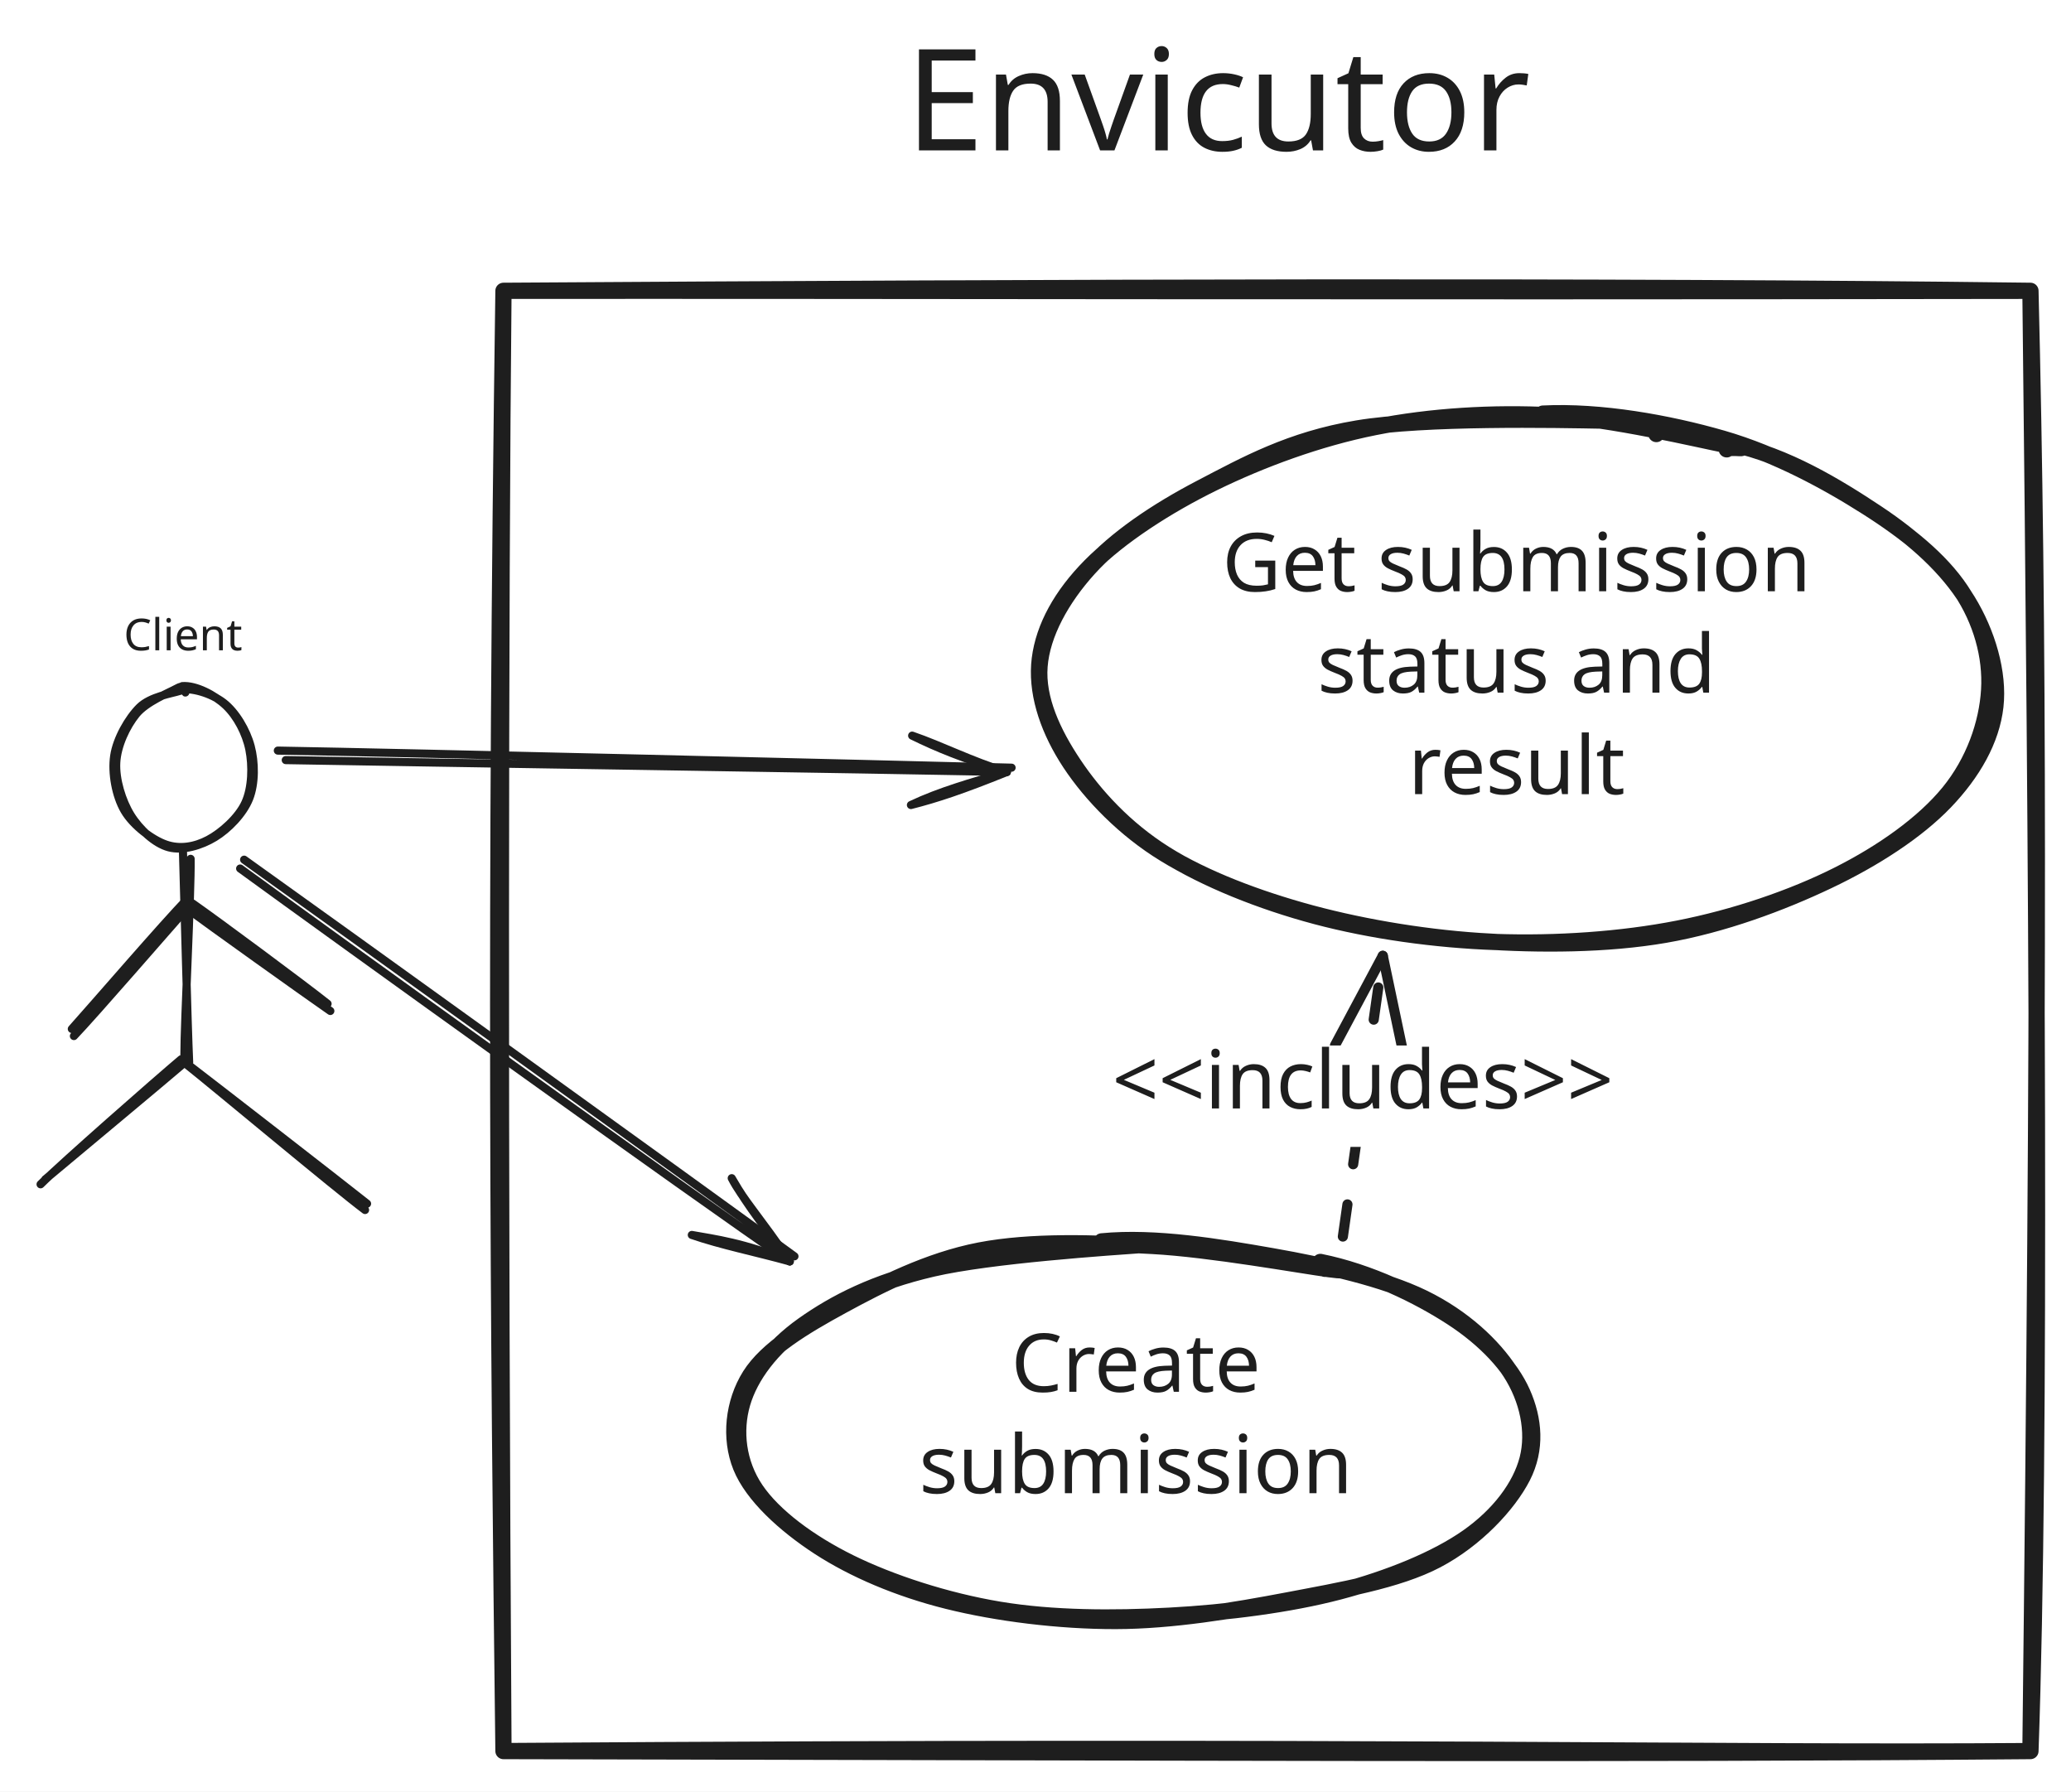
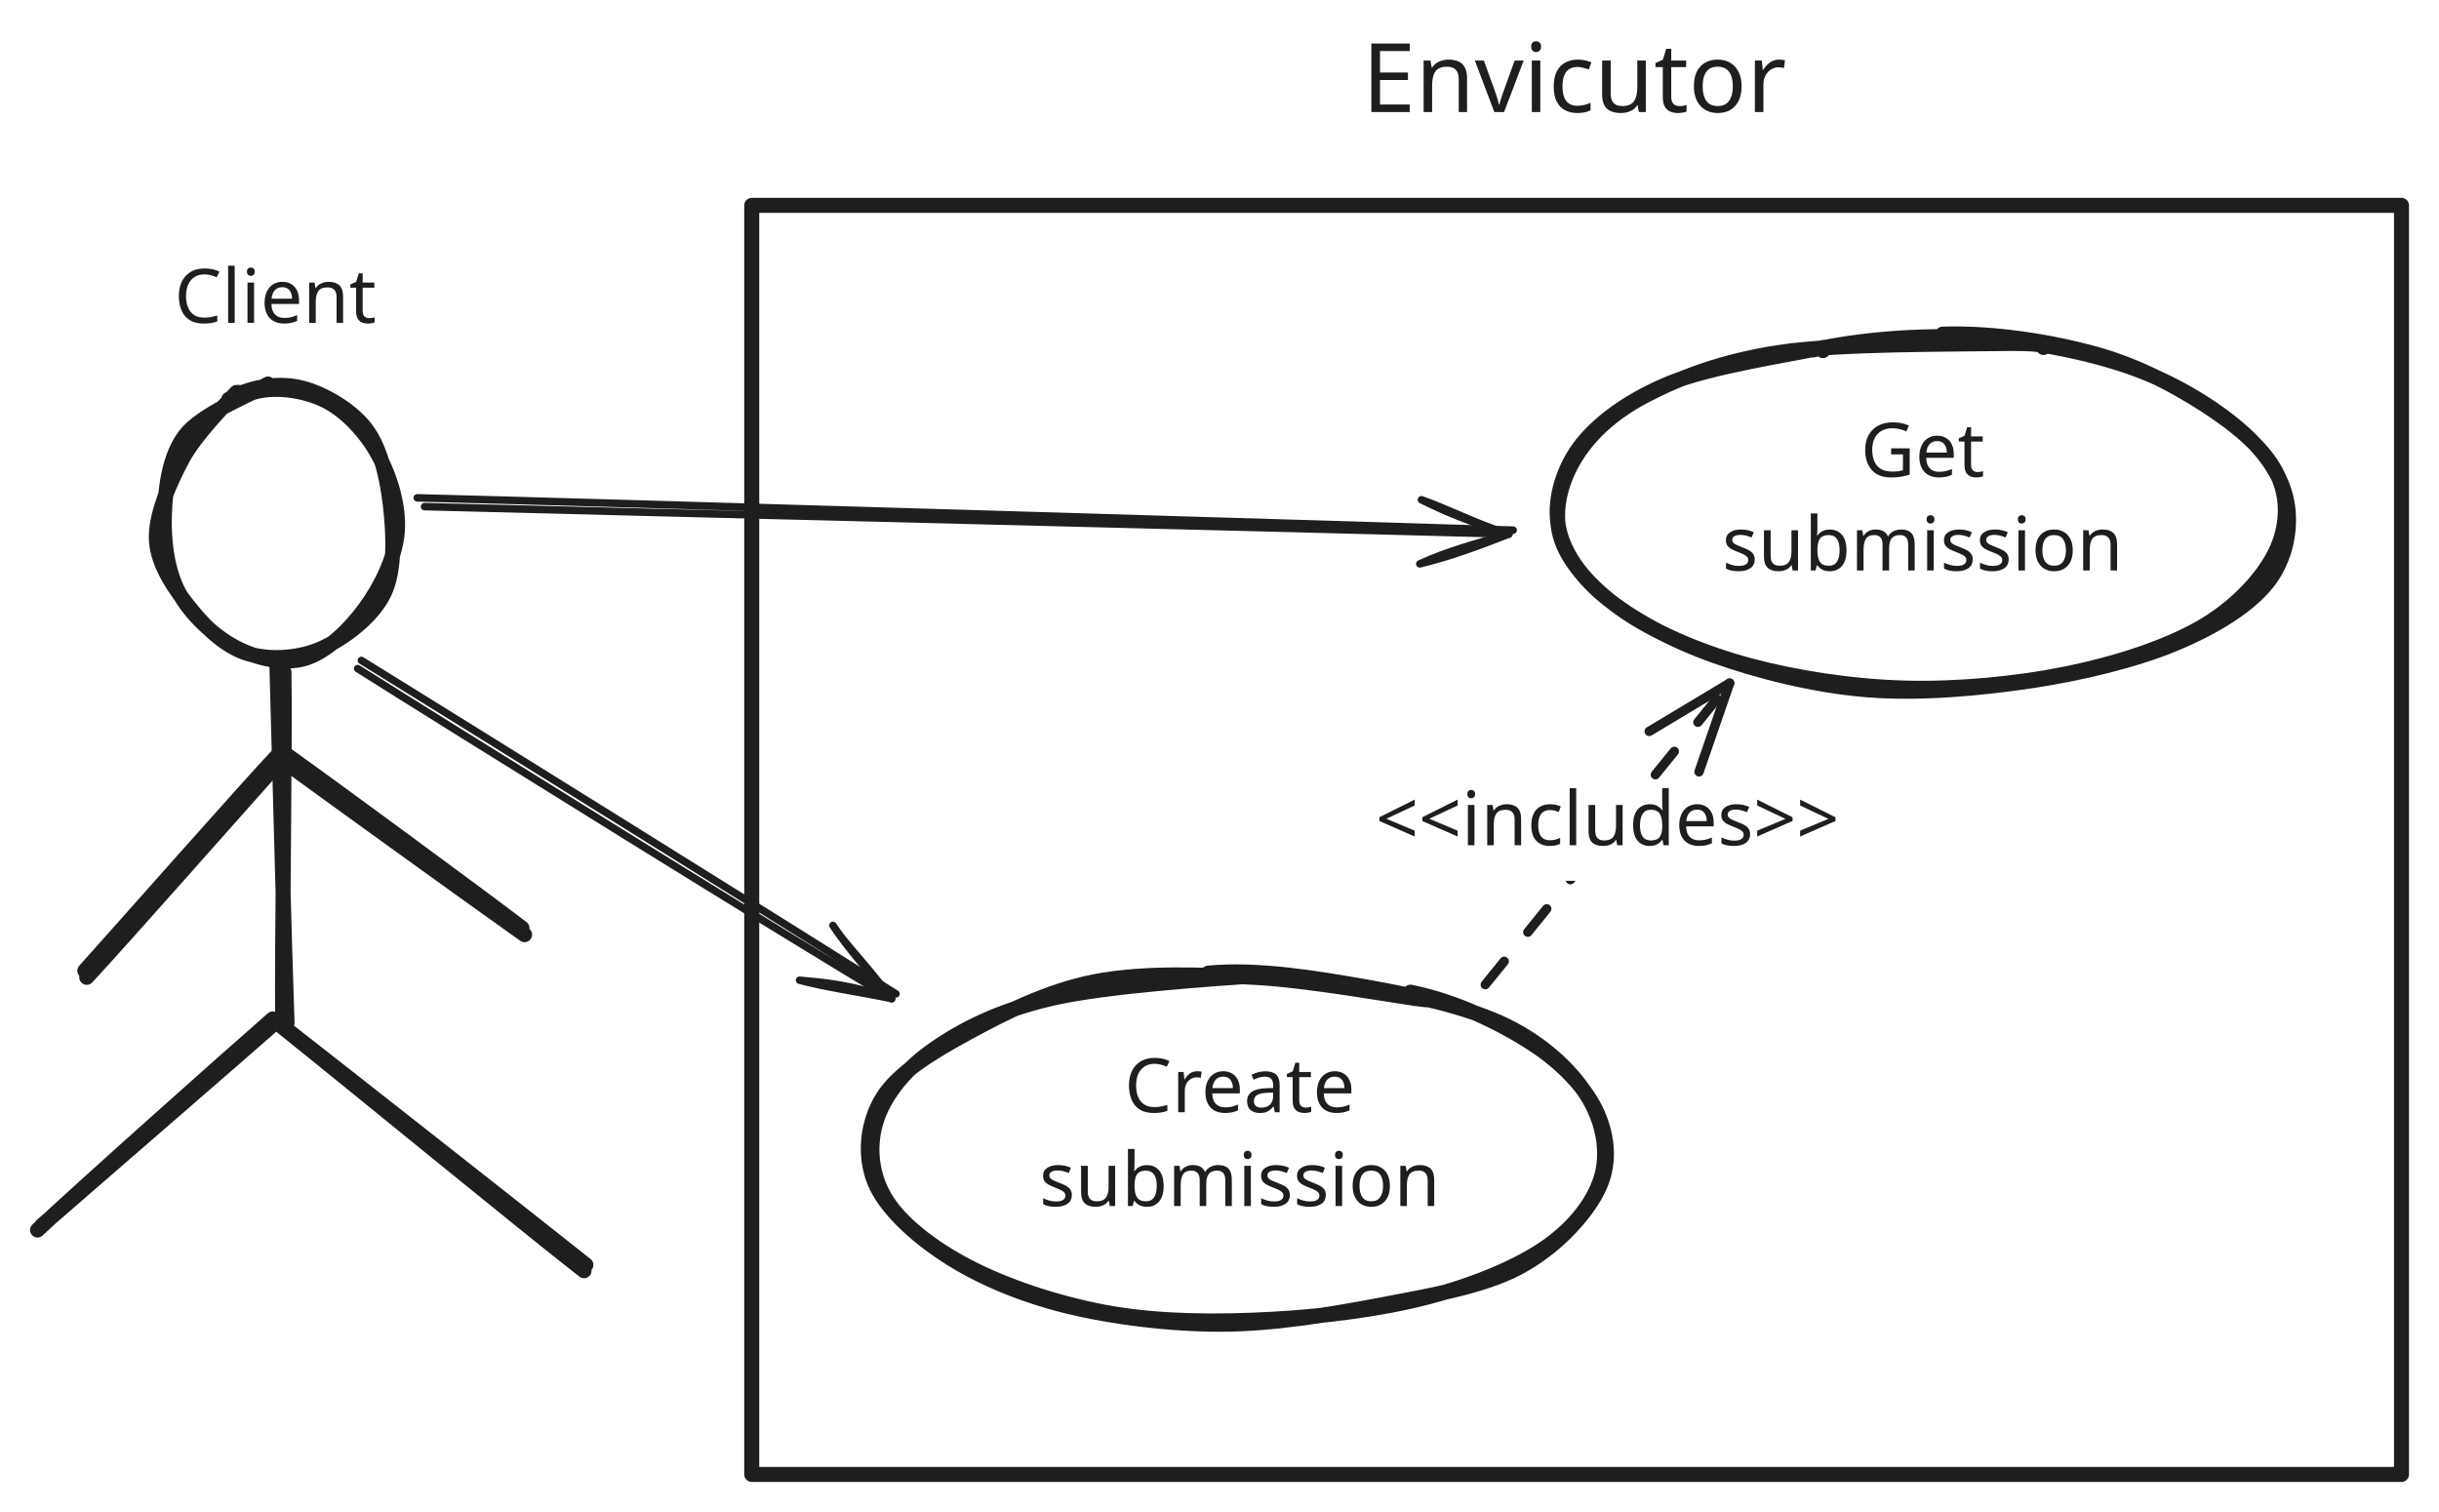
- <svg xmlns="http://www.w3.org/2000/svg" version="1.1" viewBox="0 0 510.475 441.572" width="510.475" height="441.572">
+ <svg xmlns="http://www.w3.org/2000/svg" version="1.1" viewBox="0 0 649.938 402.953" width="1949.815" height="1208.858">
  <defs>
    <style class="style-fonts">
      @font-face {
        font-family: "Virgil";
        src: url("https://excalidraw.com/Virgil.woff2");
      }
      @font-face {
        font-family: "Cascadia";
        src: url("https://excalidraw.com/Cascadia.woff2");
      }
      @font-face {
        font-family: "Assistant";
        src: url("https://excalidraw.com/Assistant-Regular.woff2");
      }
    </style>
  </defs>
-   <rect x="0" y="0" width="510.475" height="441.572" fill="#ffffff" />
+   <rect x="0" y="0" width="649.938" height="402.953" fill="#ffffff" />
  <g stroke-linecap="round">
-     <g transform="translate(59.26361 212.6896) rotate(0 68.48154 48.74078)">
-       <path d="M0.91 -0.81 C23.7 15.45, 114.05 80.51, 136.56 96.95 M-0.07 1.37 C22.55 17.85, 112.33 82.49, 135.4 98.2" stroke="#1e1e1e" stroke-width="2" fill="none" />
+     <g transform="translate(95.38751 176.8195) rotate(0 71.88699 44.29912)">
+       <path d="M0.91 -0.81 C24.84 13.97, 119.72 73.1, 143.37 88.06 M-0.07 1.37 C23.68 16.37, 118.01 75.08, 142.21 89.32" stroke="#1e1e1e" stroke-width="2" fill="none" />
    </g>
-     <g transform="translate(59.26361 212.6896) rotate(0 68.48154 48.74078)">
-       <path d="M111.26 91.68 C116.73 92.67, 124.05 93.54, 135.4 98.2 M111.26 91.68 C118.44 94.16, 126.79 95.83, 135.4 98.2" stroke="#1e1e1e" stroke-width="2" fill="none" />
+     <g transform="translate(95.38751 176.8195) rotate(0 71.88699 44.29912)">
+       <path d="M117.69 84.42 C123.28 84.95, 130.71 85.35, 142.21 89.32 M117.69 84.42 C124.98 86.36, 133.45 87.5, 142.21 89.32" stroke="#1e1e1e" stroke-width="2" fill="none" />
    </g>
-     <g transform="translate(59.26361 212.6896) rotate(0 68.48154 48.74078)">
-       <path d="M121.1 77.69 C123.7 82.74, 128.22 87.57, 135.4 98.2 M121.1 77.69 C125.18 84.83, 130.3 91.1, 135.4 98.2" stroke="#1e1e1e" stroke-width="2" fill="none" />
+     <g transform="translate(95.38751 176.8195) rotate(0 71.88699 44.29912)">
+       <path d="M126.57 69.81 C129.55 74.56, 134.46 79.11, 142.21 89.32 M126.57 69.81 C131.08 76.61, 136.64 82.55, 142.21 89.32" stroke="#1e1e1e" stroke-width="2" fill="none" />
    </g>
  </g>
  <mask />
-   <g stroke-linecap="round" transform="translate(182.3901 305.8206) rotate(0 97.61371 46.70791)">
+   <g stroke-linecap="round" transform="translate(232.784 259.222) rotate(0 97.61371 46.70791)">
    <path d="M89.16 0.13 C102.36 -1.15, 118.06 1.48, 131.28 3.8 C144.49 6.13, 158.69 9.32, 168.46 14.08 C178.24 18.85, 185.64 25.78, 189.92 32.4 C194.2 39.02, 195.88 47.04, 194.13 53.81 C192.38 60.58, 187.14 67.56, 179.41 73 C171.68 78.44, 160 83.2, 147.75 86.43 C135.5 89.66, 119.89 91.65, 105.92 92.39 C91.95 93.14, 77.06 93.1, 63.92 90.91 C50.77 88.72, 37.05 84.22, 27.04 79.28 C17.03 74.34, 8.28 67.82, 3.87 61.29 C-0.55 54.75, -1.4 46.83, 0.56 40.07 C2.51 33.31, 7.8 26.27, 15.62 20.74 C23.44 15.21, 33.19 10.18, 47.47 6.86 C61.76 3.55, 90.42 1.64, 101.31 0.87 C112.21 0.09, 112.78 1.67, 112.82 2.2 M143.06 5.2 C155.2 7.64, 167.14 13.48, 175.43 18.86 C183.73 24.23, 189.94 30.9, 192.85 37.45 C195.76 44, 196.42 51.28, 192.9 58.16 C189.37 65.03, 181.38 73.61, 171.71 78.69 C162.05 83.76, 148.07 86.12, 134.88 88.63 C121.7 91.13, 106.54 93.68, 92.59 93.7 C78.64 93.72, 63.36 91.8, 51.18 88.76 C39.01 85.73, 28.01 81, 19.52 75.49 C11.03 69.97, 3.08 62.71, 0.24 55.67 C-2.6 48.63, -1.68 39.85, 2.48 33.23 C6.64 26.62, 15.74 21.13, 25.18 15.99 C34.61 10.85, 46.36 4.83, 59.1 2.37 C71.85 -0.08, 87.31 0.49, 101.66 1.26 C116.01 2.03, 138.13 6.05, 145.21 6.99 C152.3 7.93, 145.34 6.27, 144.18 6.9" stroke="#1e1e1e" stroke-width="4" fill="none" />
  </g>
-   <g stroke-linecap="round" transform="translate(124.0975 71.67544) rotate(0 188.1887 179.9485)">
-     <path d="M0 0 C100.33 -0.08, 199.59 0.27, 376.38 0 M0 0 C137 -0.88, 273.41 -1.31, 376.38 0 M376.38 0 C378.4 83.2, 378.58 168.55, 376.38 359.9 M376.38 0 C377.99 141.97, 379.05 284.34, 376.38 359.9 M376.38 359.9 C296.32 360.49, 216.9 358.43, 0 359.9 M376.38 359.9 C275.02 360.77, 173 360.24, 0 359.9 M0 359.9 C-0.91 217.84, -0.77 76.26, 0 0 M0 359.9 C-1.28 255.79, -2.15 151.66, 0 0" stroke="#1e1e1e" stroke-width="4" fill="none" />
-   </g>
-   <g stroke-linecap="round" transform="translate(28.5355 169.636) rotate(0 16.98587 19.62161)">
-     <path d="M15.17 0.35 C18.66 -0.29, 23.55 1.24, 26.57 3.56 C29.58 5.89, 32.21 10.36, 33.26 14.3 C34.31 18.23, 34.37 23.45, 32.89 27.19 C31.41 30.93, 27.69 34.73, 24.39 36.73 C21.09 38.74, 16.53 40.12, 13.08 39.2 C9.63 38.29, 5.85 34.75, 3.69 31.27 C1.53 27.78, -0.11 22.47, 0.12 18.31 C0.34 14.16, 2.58 9.38, 5.05 6.35 C7.53 3.31, 13.09 1.11, 14.94 0.09 C16.8 -0.92, 16.1 0.02, 16.18 0.28 M16.4 -0.53 C19.69 -0.8, 24.38 1.64, 27.14 4.25 C29.89 6.85, 32.13 11.1, 32.93 15.09 C33.73 19.09, 33.63 24.51, 31.93 28.22 C30.24 31.93, 26.02 35.64, 22.76 37.35 C19.49 39.07, 15.8 39.71, 12.36 38.51 C8.92 37.32, 4.27 33.8, 2.14 30.16 C0.02 26.53, -1.01 20.92, -0.39 16.68 C0.23 12.44, 3.16 7.37, 5.85 4.7 C8.55 2.03, 13.88 1.26, 15.77 0.65 C17.65 0.04, 16.97 0.9, 17.15 1.04" stroke="#1e1e1e" stroke-width="2" fill="none" />
+   <g stroke-linecap="round" transform="translate(42.82377 103.2539) rotate(0 31.27237 36.12497)">
+     <path d="M24.31 1.43 C30.03 -0.44, 38.15 0.71, 43.75 3.45 C49.36 6.19, 54.72 12.04, 57.93 17.89 C61.15 23.74, 63.6 31.76, 63.04 38.57 C62.48 45.38, 58.66 53.13, 54.58 58.73 C50.5 64.34, 44.34 70.43, 38.57 72.2 C32.8 73.96, 25.59 72.23, 19.96 69.31 C14.34 66.38, 7.98 60.57, 4.82 54.63 C1.66 48.69, 0.71 40.65, 0.99 33.67 C1.28 26.69, 2.27 18.31, 6.54 12.73 C10.82 7.15, 23.1 2.29, 26.64 0.21 C30.19 -1.88, 27.87 -0.56, 27.82 0.22 M18.15 3.16 C23.09 0.06, 30.6 -1.37, 36.68 -0.08 C42.75 1.22, 50.5 5.62, 54.59 10.92 C58.68 16.21, 60.41 24.37, 61.23 31.7 C62.05 39.03, 62.55 48.6, 59.5 54.91 C56.44 61.22, 48.91 66.87, 42.9 69.56 C36.88 72.24, 29.17 72.69, 23.41 71 C17.64 69.32, 12.41 64.44, 8.32 59.42 C4.23 54.41, -0.71 47.62, -1.13 40.9 C-1.55 34.17, 2.33 25.57, 5.78 19.08 C9.23 12.6, 17.34 4.52, 19.57 2 C21.8 -0.51, 18.96 3.26, 19.14 3.99" stroke="#1e1e1e" stroke-width="4" fill="none" />
  </g>
  <g stroke-linecap="round">
-     <g transform="translate(45.65412 209.8509) rotate(0 0.6998843 25.75574)">
-       <path d="M-0.57 -0.52 C-0.3 8.24, 0.56 43.2, 0.97 51.98 M1.33 1.82 C1.46 10.27, -0.21 42.04, -0.2 50.11" stroke="#1e1e1e" stroke-width="2" fill="none" />
+     <g transform="translate(74.34055 177.2927) rotate(0 1.288544 47.41841)">
+       <path d="M-0.57 -0.52 C-0.11 15.46, 1.54 79.3, 2.15 95.31 M1.33 1.82 C1.66 17.49, 0.77 78.15, 0.97 93.43" stroke="#1e1e1e" stroke-width="4" fill="none" />
    </g>
  </g>
  <mask />
  <g stroke-linecap="round">
-     <g transform="translate(45.93408 223.0087) rotate(0 17.49711 12.73789)">
-       <path d="M-0.43 0.47 C5.58 4.92, 29.45 21.98, 35.49 26.16 M1.55 -0.33 C7.49 3.82, 29.14 19.86, 34.81 24.39" stroke="#1e1e1e" stroke-width="2" fill="none" />
+     <g transform="translate(74.85596 201.5173) rotate(0 32.21359 23.45149)">
+       <path d="M-0.43 0.47 C10.49 8.49, 53.97 39.84, 64.93 47.58 M1.55 -0.33 C12.4 7.39, 53.67 37.72, 64.24 45.82" stroke="#1e1e1e" stroke-width="4" fill="none" />
    </g>
  </g>
  <mask />
  <g stroke-linecap="round">
-     <g transform="translate(46.49399 262.2022) rotate(0 21.55644 17.21715)">
-       <path d="M0.5 0.68 C7.9 6.35, 36.74 28.72, 43.98 34.46 M-0.7 -0.01 C6.66 5.82, 36.1 30.49, 43.49 36.02" stroke="#1e1e1e" stroke-width="2" fill="none" />
+     <g transform="translate(75.8868 273.6757) rotate(0 39.68714 31.69817)">
+       <path d="M0.5 0.68 C13.95 11.17, 66.96 52.86, 80.24 63.43 M-0.7 -0.01 C12.7 10.65, 66.32 54.62, 79.75 64.98" stroke="#1e1e1e" stroke-width="4" fill="none" />
    </g>
  </g>
  <mask />
  <g stroke-linecap="round">
-     <g transform="translate(45.93408 223.0087) rotate(0 -14.27764 15.81738)">
-       <path d="M0.87 0.03 C-3.83 5.31, -22.75 27.17, -27.72 32.34 M-0.13 -1 C-4.97 3.87, -23.27 25.08, -28.23 30.59" stroke="#1e1e1e" stroke-width="2" fill="none" />
+     <g transform="translate(74.85596 201.5173) rotate(0 -26.28629 29.12109)">
+       <path d="M0.87 0.03 C-7.84 9.74, -42.77 49.35, -51.74 58.95 M-0.13 -1 C-8.97 8.31, -43.28 47.25, -52.25 57.19" stroke="#1e1e1e" stroke-width="4" fill="none" />
    </g>
  </g>
  <mask />
  <g stroke-linecap="round">
-     <g transform="translate(44.86201 261.0346) rotate(0 -16.65725 15.1175)">
-       <path d="M0.83 0.7 C-4.93 5.64, -27.86 24.72, -33.71 29.63 M-0.19 0.03 C-6.22 5.11, -29.58 25.61, -34.86 30.85" stroke="#1e1e1e" stroke-width="2" fill="none" />
+     <g transform="translate(72.88219 271.5262) rotate(0 -30.66734 27.83254)">
+       <path d="M0.83 0.7 C-9.6 9.88, -51.21 45.91, -61.73 55.06 M-0.19 0.03 C-10.89 9.35, -52.93 46.8, -62.88 56.28" stroke="#1e1e1e" stroke-width="4" fill="none" />
    </g>
  </g>
  <mask />
-   <g transform="translate(30.5038 151.8501) rotate(0 14.68746 6.78949)">
-     <text x="0" y="0" font-family="Virgil, Segoe UI Emoji" font-size="10.863px" fill="#1e1e1e" text-anchor="start" style="white-space: pre;" direction="ltr" dominant-baseline="text-before-edge">Client</text>
+   <g transform="translate(46.44757 70.50849) rotate(0 27.03125 12.5)">
+     <text x="0" y="0" font-family="Virgil, Segoe UI Emoji" font-size="20px" fill="#1e1e1e" text-anchor="start" style="white-space: pre;" direction="ltr" dominant-baseline="text-before-edge">Client</text>
  </g>
-   <g transform="translate(232.0222 327.5011) rotate(0 47.95833 25)">
+   <g transform="translate(282.416 280.9025) rotate(0 47.95833 25)">
    <text x="47.958" y="0" font-family="Virgil, Segoe UI Emoji" font-size="20px" fill="#1e1e1e" text-anchor="middle" style="white-space: pre;" direction="ltr" dominant-baseline="text-before-edge">Create </text>
    <text x="47.958" y="25" font-family="Virgil, Segoe UI Emoji" font-size="20px" fill="#1e1e1e" text-anchor="middle" style="white-space: pre;" direction="ltr" dominant-baseline="text-before-edge">submission</text>
  </g>
-   <g transform="translate(221.6703 10) rotate(0 78.50344 21.80586)">
-     <text x="78.503" y="0" font-family="Virgil, Segoe UI Emoji" font-size="34.889px" fill="#1e1e1e" text-anchor="middle" style="white-space: pre;" direction="ltr" dominant-baseline="text-before-edge">Envicutor</text>
+   <g stroke-linecap="round" transform="translate(200.3231 54.73111) rotate(0 219.8076 169.1108)">
+     <path d="M0 0 C136.12 0, 272.25 0, 439.62 0 M0 0 C134.32 0, 268.65 0, 439.62 0 M439.62 0 C439.62 98.6, 439.62 197.21, 439.62 338.22 M439.62 0 C439.62 78.94, 439.62 157.89, 439.62 338.22 M439.62 338.22 C327.52 338.22, 215.43 338.22, 0 338.22 M439.62 338.22 C317.94 338.22, 196.27 338.22, 0 338.22 M0 338.22 C0 248.59, 0 158.96, 0 0 M0 338.22 C0 230.42, 0 122.63, 0 0" stroke="#1e1e1e" stroke-width="4" fill="none" />
  </g>
-   <g stroke-linecap="round" transform="translate(257.0626 102.6981) rotate(0 116.9887 64.875)">
-     <path d="M123.24 -0.76 C137.48 -1.47, 154.18 1.54, 167.5 5.38 C180.82 9.23, 193.35 16.09, 203.14 22.31 C212.93 28.53, 221.21 35.22, 226.23 42.72 C231.25 50.22, 233.74 59, 233.24 67.33 C232.75 75.65, 229.5 85.05, 223.27 92.66 C217.04 100.27, 207 107.41, 195.88 112.99 C184.75 118.58, 170.57 123.43, 156.52 126.17 C142.48 128.92, 126.49 129.98, 111.62 129.47 C96.75 128.96, 80.9 126.73, 67.32 123.12 C53.73 119.5, 40.08 114.02, 30.12 107.78 C20.17 101.53, 12.76 93.37, 7.6 85.66 C2.44 77.95, -1.45 69.56, -0.83 61.52 C-0.22 53.48, 4.64 44.76, 11.27 37.44 C17.89 30.11, 27.85 23.33, 38.9 17.57 C49.94 11.81, 60.94 5.65, 77.55 2.89 C94.15 0.12, 126.24 0.75, 138.51 0.98 C150.79 1.21, 151.54 3.31, 151.21 4.28 M169.66 6.69 C183.28 9.61, 195.77 17.27, 205.47 23.71 C215.18 30.15, 223.03 37.4, 227.91 45.35 C232.79 53.29, 235.7 63.14, 234.77 71.4 C233.84 79.67, 229.22 87.77, 222.34 94.94 C215.46 102.1, 204.99 108.94, 193.49 114.4 C182 119.86, 167.66 125.22, 153.35 127.7 C139.04 130.17, 122.57 130.24, 107.62 129.23 C92.66 128.23, 76.85 125.46, 63.62 121.69 C50.38 117.92, 37.86 112.92, 28.21 106.62 C18.57 100.32, 10.59 91.69, 5.76 83.87 C0.93 76.05, -1.75 67.53, -0.76 59.69 C0.24 51.84, 4.56 44.02, 11.72 36.78 C18.87 29.54, 30.5 21.96, 42.17 16.26 C53.84 10.56, 67.88 5.35, 81.76 2.58 C95.64 -0.18, 110.93 -1.08, 125.45 -0.33 C139.97 0.42, 161.71 5.68, 168.9 7.08 C176.08 8.48, 169.07 7.12, 168.55 8.05" stroke="#1e1e1e" stroke-width="4" fill="none" />
+   <g stroke-linecap="round" transform="translate(414.7478 89.83856) rotate(0 97.61371 46.70791)">
+     <path d="M102.89 -0.78 C116.34 -1.27, 132.47 1.28, 144.7 4.81 C156.92 8.35, 168.25 14.83, 176.26 20.4 C184.28 25.97, 190.34 31.88, 192.79 38.24 C195.24 44.6, 194.55 52, 190.98 58.56 C187.4 65.12, 180.53 72.41, 171.36 77.6 C162.18 82.8, 148.99 87.09, 135.92 89.74 C122.85 92.4, 107.05 93.91, 92.96 93.54 C78.88 93.17, 63.77 90.84, 51.41 87.51 C39.06 84.19, 27.15 79.14, 18.82 73.58 C10.48 68.03, 3.79 60.95, 1.4 54.19 C-0.99 47.43, 0.8 39.46, 4.48 33.05 C8.16 26.63, 14.28 20.53, 23.48 15.7 C32.69 10.87, 44.1 6.37, 59.72 4.04 C75.33 1.71, 105.47 1.95, 117.16 1.74 C128.84 1.53, 130.08 2.15, 129.81 2.77 M68.34 3.43 C80.51 0.63, 97.09 -0.65, 111.12 0.09 C125.15 0.83, 140.75 3.79, 152.55 7.86 C164.35 11.93, 174.9 18.5, 181.92 24.51 C188.93 30.53, 193.4 37.14, 194.66 43.96 C195.92 50.78, 194.46 59.13, 189.48 65.42 C184.5 71.71, 175.3 77.35, 164.8 81.72 C154.3 86.08, 140.15 89.56, 126.48 91.61 C112.82 93.65, 96.89 95.12, 82.82 94 C68.75 92.87, 53.75 89.06, 42.04 84.87 C30.33 80.69, 19.51 74.77, 12.56 68.89 C5.62 63.01, 1.33 56.35, 0.39 49.59 C-0.55 42.84, 1.91 34.61, 6.91 28.38 C11.92 22.15, 20.19 16.38, 30.4 12.21 C40.62 8.03, 61.46 4.78, 68.22 3.35 C74.99 1.91, 70.2 3.18, 71 3.6" stroke="#1e1e1e" stroke-width="4" fill="none" />
  </g>
-   <g transform="translate(296.8478 130.1995) rotate(0 76.9799 37.5)">
-     <text x="76.98" y="0" font-family="Virgil, Segoe UI Emoji" font-size="20px" fill="#1e1e1e" text-anchor="middle" style="white-space: pre;" direction="ltr" dominant-baseline="text-before-edge">Get submission </text>
-     <text x="76.98" y="25" font-family="Virgil, Segoe UI Emoji" font-size="20px" fill="#1e1e1e" text-anchor="middle" style="white-space: pre;" direction="ltr" dominant-baseline="text-before-edge">status and </text>
-     <text x="76.98" y="50" font-family="Virgil, Segoe UI Emoji" font-size="20px" fill="#1e1e1e" text-anchor="middle" style="white-space: pre;" direction="ltr" dominant-baseline="text-before-edge">result</text>
+   <g transform="translate(464.3682 111.519) rotate(0 47.96994 25)">
+     <text x="47.97" y="0" font-family="Virgil, Segoe UI Emoji" font-size="20px" fill="#1e1e1e" text-anchor="middle" style="white-space: pre;" direction="ltr" dominant-baseline="text-before-edge">Get </text>
+     <text x="47.97" y="25" font-family="Virgil, Segoe UI Emoji" font-size="20px" fill="#1e1e1e" text-anchor="middle" style="white-space: pre;" direction="ltr" dominant-baseline="text-before-edge">submission</text>
  </g>
  <g stroke-linecap="round">
-     <g transform="translate(68.96247 185.5264) rotate(0 90.40258 2.302156)">
-       <path d="M-0.48 -0.53 C29.49 -0.04, 150.16 2.89, 180.38 3.68 M1.47 1.81 C31.2 2.35, 149.44 4.14, 179.21 4.74" stroke="#1e1e1e" stroke-width="2" fill="none" />
+     <g transform="translate(111.666 133.2075) rotate(0 145.9924 4.500117)">
+       <path d="M-0.48 -0.53 C48.02 0.69, 242.81 6.55, 291.56 8.08 M1.47 1.81 C49.73 3.08, 242.09 7.8, 290.39 9.13" stroke="#1e1e1e" stroke-width="2" fill="none" />
    </g>
-     <g transform="translate(68.96247 185.5264) rotate(0 90.40258 2.302156)">
-       <path d="M155.57 12.88 C162.82 9.45, 170.35 7.37, 179.21 4.74 M155.57 12.88 C161.87 11.28, 168.15 9.21, 179.21 4.74" stroke="#1e1e1e" stroke-width="2" fill="none" />
+     <g transform="translate(111.666 133.2075) rotate(0 145.9924 4.500117)">
+       <path d="M266.68 17.07 C273.96 13.71, 281.51 11.7, 290.39 9.13 M266.68 17.07 C273 15.52, 279.3 13.51, 290.39 9.13" stroke="#1e1e1e" stroke-width="2" fill="none" />
    </g>
-     <g transform="translate(68.96247 185.5264) rotate(0 90.40258 2.302156)">
-       <path d="M155.87 -4.22 C163.13 -1.73, 170.55 2.11, 179.21 4.74 M155.87 -4.22 C162.07 -1.19, 168.27 1.37, 179.21 4.74" stroke="#1e1e1e" stroke-width="2" fill="none" />
+     <g transform="translate(111.666 133.2075) rotate(0 145.9924 4.500117)">
+       <path d="M267.12 -0.02 C274.36 2.53, 281.76 6.44, 290.39 9.13 M267.12 -0.02 C273.3 3.06, 279.49 5.67, 290.39 9.13" stroke="#1e1e1e" stroke-width="2" fill="none" />
    </g>
  </g>
  <mask />
  <g mask="url(#mask-zXu1nEa6Fi9bZvOsFZQb3)" stroke-linecap="round">
-     <g transform="translate(331.0008 304.7638) rotate(0 4.917771 -34.59417)">
-       <path d="M0 0 C1.64 -11.53, 8.2 -57.66, 9.84 -69.19" stroke="#1e1e1e" stroke-width="2.5" fill="none" stroke-dasharray="8 10" />
+     <g transform="translate(395.7985 262.4149) rotate(0 32.55544 -40.17937)">
+       <path d="M0 0 C10.85 -13.39, 54.26 -66.97, 65.11 -80.36" stroke="#1e1e1e" stroke-width="2.5" fill="none" stroke-dasharray="8 10" />
    </g>
-     <g transform="translate(331.0008 304.7638) rotate(0 4.917771 -34.59417)">
-       <path d="M14.99 -44.73 C13.45 -52.05, 11.9 -59.38, 9.84 -69.19" stroke="#1e1e1e" stroke-width="2.5" fill="none" />
+     <g transform="translate(395.7985 262.4149) rotate(0 32.55544 -40.17937)">
+       <path d="M56.96 -56.72 C59.4 -63.8, 61.84 -70.88, 65.11 -80.36" stroke="#1e1e1e" stroke-width="2.5" fill="none" />
    </g>
-     <g transform="translate(331.0008 304.7638) rotate(0 4.917771 -34.59417)">
-       <path d="M-1.94 -47.13 C1.59 -53.74, 5.11 -60.34, 9.84 -69.19" stroke="#1e1e1e" stroke-width="2.5" fill="none" />
+     <g transform="translate(395.7985 262.4149) rotate(0 32.55544 -40.17937)">
+       <path d="M43.68 -67.49 C50.1 -71.34, 56.51 -75.2, 65.11 -80.36" stroke="#1e1e1e" stroke-width="2.5" fill="none" />
    </g>
  </g>
  <mask id="mask-zXu1nEa6Fi9bZvOsFZQb3">
-     <rect x="0" y="0" fill="#fff" width="440.836" height="473.952" />
-     <rect x="277.339" y="257.67" fill="#000" width="117.16" height="25" opacity="1" />
+     <rect x="0" y="0" fill="#fff" width="560.909" height="442.774" />
+     <rect x="369.774" y="209.735" fill="#000" width="117.16" height="25" opacity="1" />
  </mask>
-   <g transform="translate(277.3386 257.6697) rotate(0 58.57995 12.5)">
+   <g transform="translate(369.774 209.7355) rotate(0 58.57995 12.5)">
    <text x="58.58" y="0" font-family="Virgil, Segoe UI Emoji" font-size="20px" fill="#1e1e1e" text-anchor="middle" style="white-space: pre;" direction="ltr" dominant-baseline="text-before-edge">&lt;&lt;includes&gt;&gt;</text>
  </g>
+   <g transform="translate(362.9537 10) rotate(0 57.61155 16.0023)">
+     <text x="0" y="0" font-family="Virgil, Segoe UI Emoji" font-size="25.604px" fill="#1e1e1e" text-anchor="start" style="white-space: pre;" direction="ltr" dominant-baseline="text-before-edge">Envicutor</text>
+   </g>
</svg>
